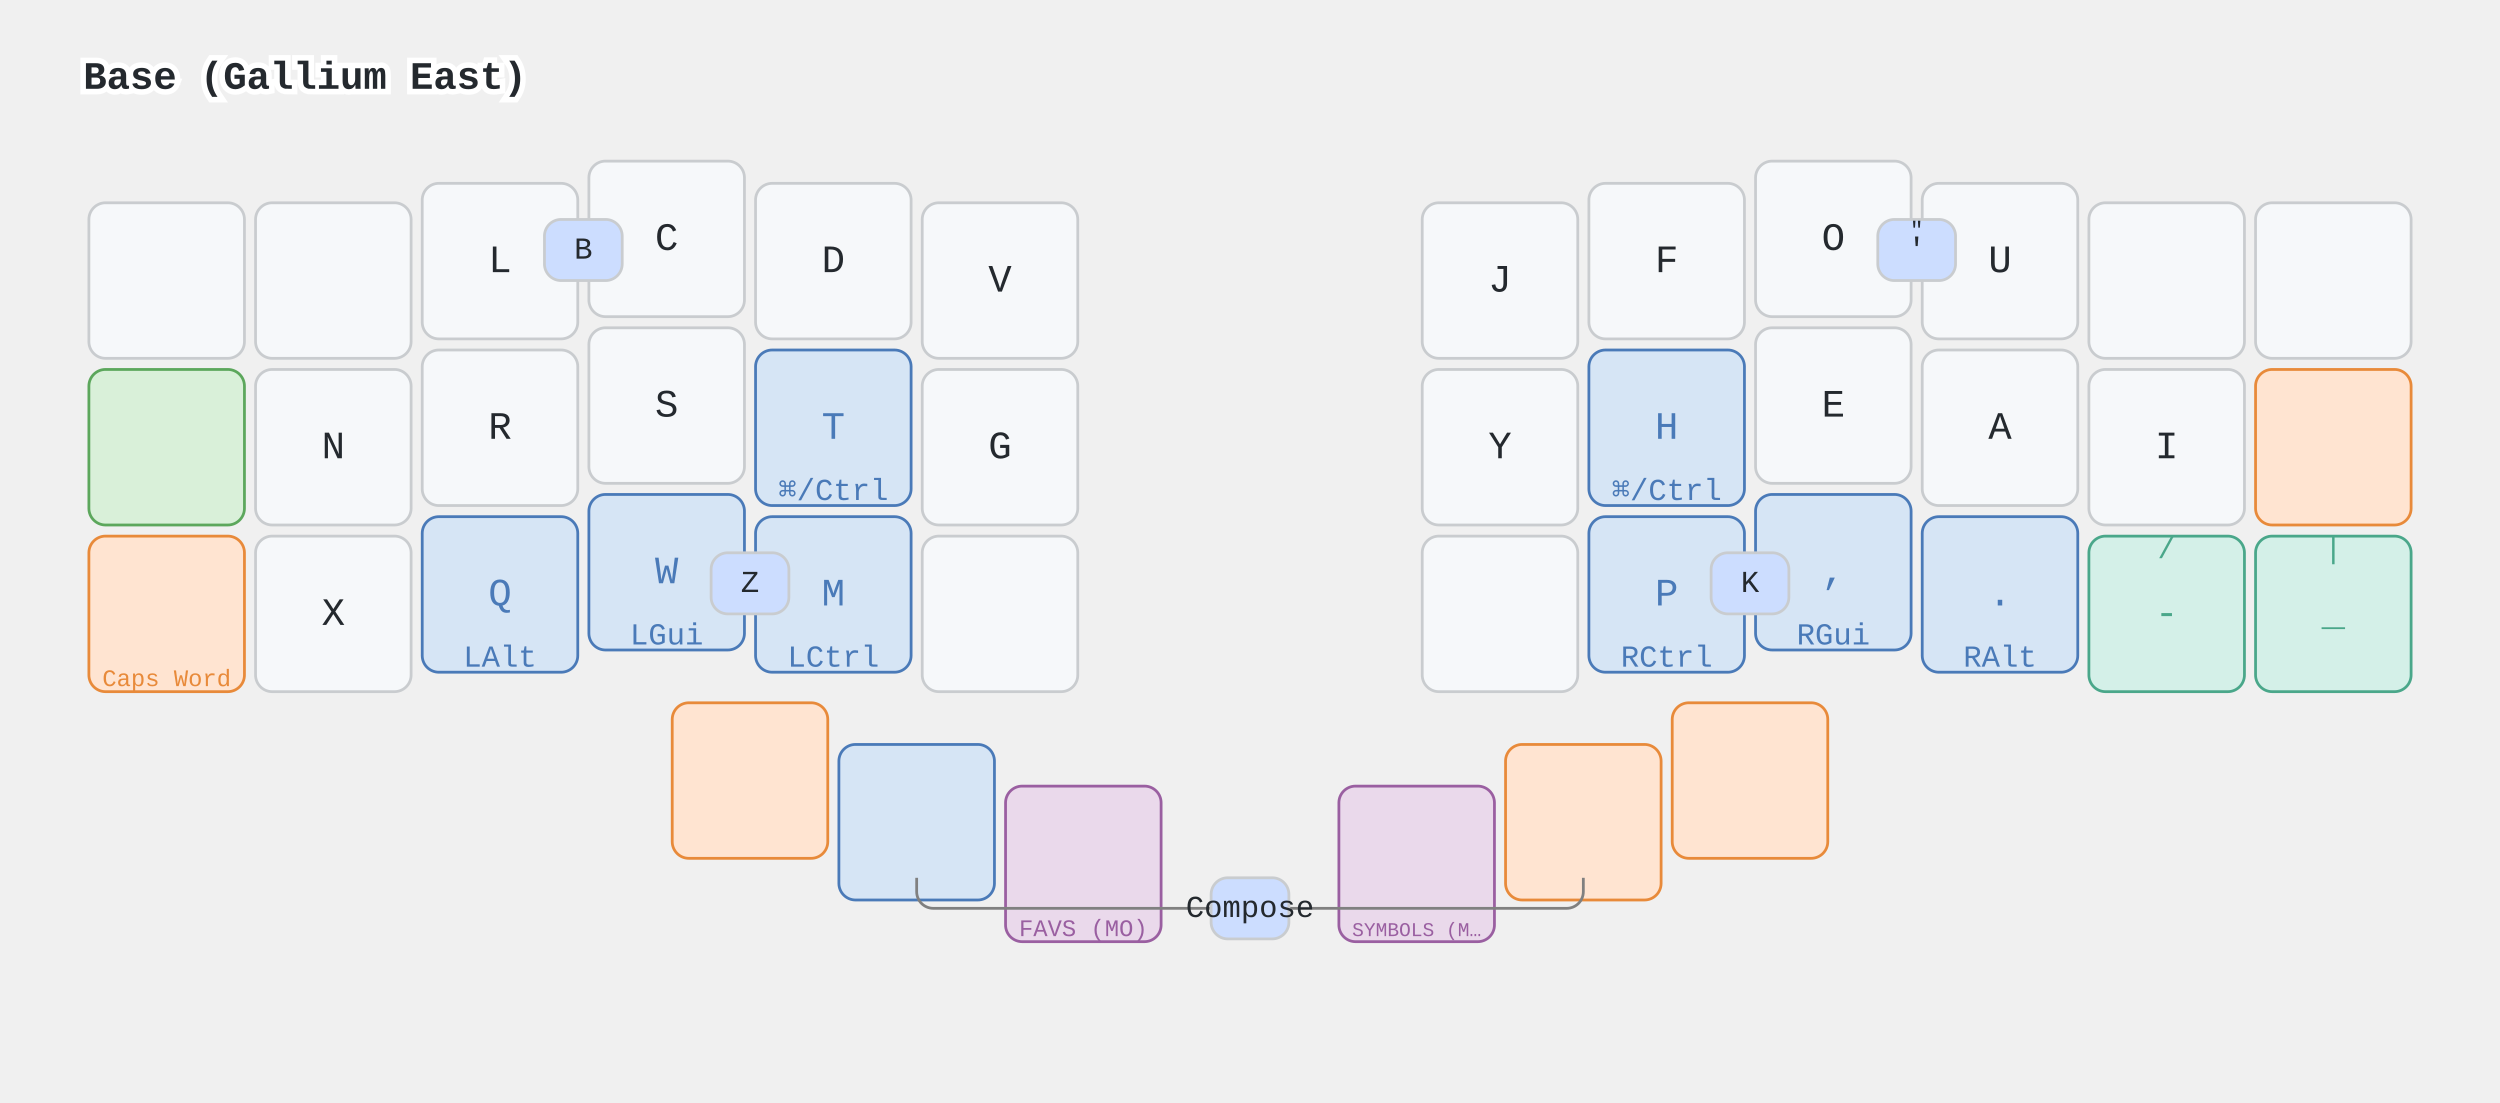
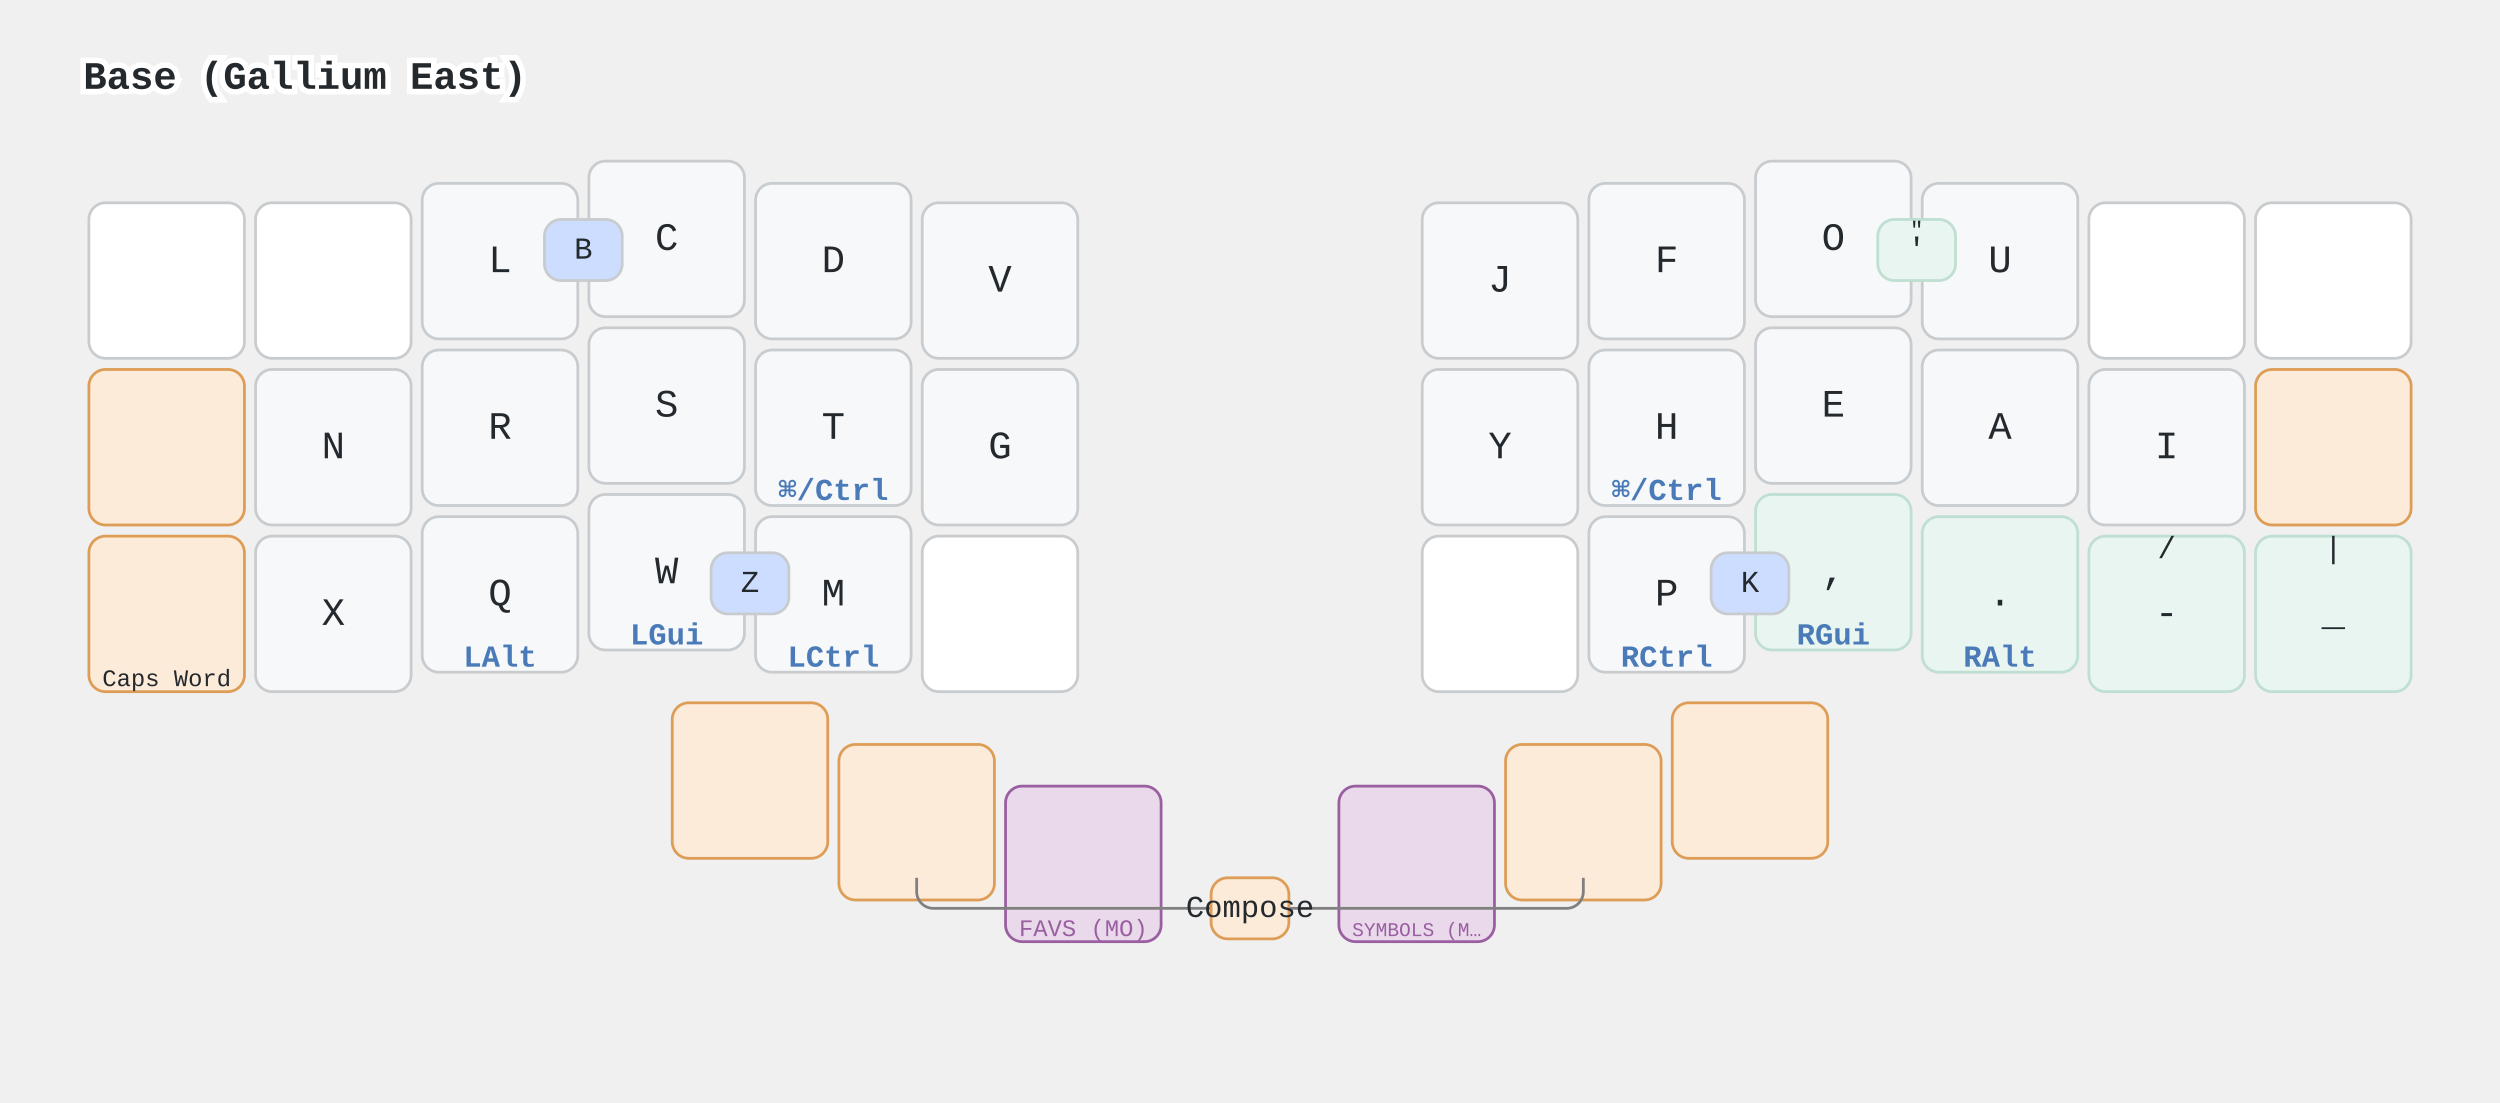
<svg xmlns="http://www.w3.org/2000/svg" xmlns:xlink="http://www.w3.org/1999/xlink" width="900" height="397" viewBox="0 0 900 397" class="keymap">
  <defs>/* start glyphs */
<svg id="mdi:apple-keyboard-shift">
      <svg id="mdi-apple-keyboard-shift" viewBox="0 0 24 24">
        <path d="M15,18V12H17.17L12,6.83L6.83,12H9V18H15M12,4L22,14H17V20H7V14H2L12,4Z" />
-       </svg>
+         <defs>
+           <pattern id="stripes" patternUnits="userSpaceOnUse" width="8" height="8" patternTransform="rotate(45)">
+             <rect width="8" height="8" fill="#efefef" />
+             <rect width="4" height="8" fill="#c8c8c8" />
+           </pattern>
+         </defs>
+       </svg>
+       <defs>
+         <pattern id="stripes" patternUnits="userSpaceOnUse" width="8" height="8" patternTransform="rotate(45)">
+           <rect width="8" height="8" fill="#efefef" />
+           <rect width="4" height="8" fill="#c8c8c8" />
+         </pattern>
+       </defs>
    </svg>
    <svg id="mdi:backspace-outline">
      <svg id="mdi-backspace-outline" viewBox="0 0 24 24">
        <path d="M19,15.59L17.59,17L14,13.41L10.41,17L9,15.59L12.59,12L9,8.41L10.41,7L14,10.59L17.59,7L19,8.41L15.41,12L19,15.59M22,3A2,2 0 0,1 24,5V19A2,2 0 0,1 22,21H7C6.31,21 5.77,20.64 5.41,20.11L0,12L5.41,3.88C5.77,3.35 6.31,3 7,3H22M22,5H7L2.28,12L7,19H22V5Z" />
-       </svg>
+         <defs>
+           <pattern id="stripes" patternUnits="userSpaceOnUse" width="8" height="8" patternTransform="rotate(45)">
+             <rect width="8" height="8" fill="#efefef" />
+             <rect width="4" height="8" fill="#c8c8c8" />
+           </pattern>
+         </defs>
+       </svg>
+       <defs>
+         <pattern id="stripes" patternUnits="userSpaceOnUse" width="8" height="8" patternTransform="rotate(45)">
+           <rect width="8" height="8" fill="#efefef" />
+           <rect width="4" height="8" fill="#c8c8c8" />
+         </pattern>
+       </defs>
    </svg>
    <svg id="mdi:format-letter-case-upper">
      <svg id="mdi-format-letter-case-upper" viewBox="0 0 24 24">
        <path d="M20.06,18C20,17.83 19.91,17.54 19.86,17.11C19.19,17.81 18.38,18.16 17.45,18.16C16.62,18.16 15.93,17.92 15.4,17.45C14.87,17 14.6,16.39 14.6,15.66C14.6,14.78 14.93,14.1 15.6,13.61C16.27,13.12 17.21,12.88 18.43,12.88H19.83V12.24C19.83,11.75 19.68,11.36 19.38,11.07C19.08,10.78 18.63,10.64 18.05,10.64C17.53,10.64 17.1,10.76 16.75,11C16.4,11.25 16.23,11.54 16.23,11.89H14.77C14.77,11.46 14.92,11.05 15.22,10.65C15.5,10.25 15.93,9.94 16.44,9.71C16.95,9.5 17.5,9.36 18.13,9.36C19.11,9.36 19.87,9.6 20.42,10.09C20.97,10.58 21.26,11.25 21.28,12.11V16C21.28,16.8 21.38,17.42 21.58,17.88V18H20.06M17.66,16.88C18.11,16.88 18.54,16.77 18.95,16.56C19.35,16.35 19.65,16.07 19.83,15.73V14.16H18.7C16.93,14.16 16.04,14.63 16.04,15.57C16.04,16 16.19,16.3 16.5,16.53C16.8,16.76 17.18,16.88 17.66,16.88M5.46,13.71H9.53L7.5,8.29L5.46,13.71M6.64,6H8.36L13.07,18H11.14L10.17,15.43H4.82L3.86,18H1.93L6.64,6M2,20H13V22H2V20Z" />
-       </svg>
+         <defs>
+           <pattern id="stripes" patternUnits="userSpaceOnUse" width="8" height="8" patternTransform="rotate(45)">
+             <rect width="8" height="8" fill="#efefef" />
+             <rect width="4" height="8" fill="#c8c8c8" />
+           </pattern>
+         </defs>
+       </svg>
+       <defs>
+         <pattern id="stripes" patternUnits="userSpaceOnUse" width="8" height="8" patternTransform="rotate(45)">
+           <rect width="8" height="8" fill="#efefef" />
+           <rect width="4" height="8" fill="#c8c8c8" />
+         </pattern>
+       </defs>
    </svg>
    <svg id="mdi:keyboard-esc">
      <svg id="mdi-keyboard-esc" viewBox="0 0 24 24">
        <path d="M1 7H7V9H3V11H7V13H3V15H7V17H1V7M11 7H15V9H11V11H13C14.11 11 15 11.9 15 13V15C15 16.11 14.11 17 13 17H9V15H13V13H11C9.9 13 9 12.11 9 11V9C9 7.9 9.9 7 11 7M19 7H21C22.11 7 23 7.9 23 9V10H21V9H19V15H21V14H23V15C23 16.11 22.11 17 21 17H19C17.9 17 17 16.11 17 15V9C17 7.9 17.9 7 19 7Z" />
-       </svg>
+         <defs>
+           <pattern id="stripes" patternUnits="userSpaceOnUse" width="8" height="8" patternTransform="rotate(45)">
+             <rect width="8" height="8" fill="#efefef" />
+             <rect width="4" height="8" fill="#c8c8c8" />
+           </pattern>
+         </defs>
+       </svg>
+       <defs>
+         <pattern id="stripes" patternUnits="userSpaceOnUse" width="8" height="8" patternTransform="rotate(45)">
+           <rect width="8" height="8" fill="#efefef" />
+           <rect width="4" height="8" fill="#c8c8c8" />
+         </pattern>
+       </defs>
    </svg>
    <svg id="mdi:keyboard-return">
      <svg id="mdi-keyboard-return" viewBox="0 0 24 24">
        <path d="M19,7V11H5.83L9.41,7.41L8,6L2,12L8,18L9.41,16.58L5.83,13H21V7H19Z" />
-       </svg>
+         <defs>
+           <pattern id="stripes" patternUnits="userSpaceOnUse" width="8" height="8" patternTransform="rotate(45)">
+             <rect width="8" height="8" fill="#efefef" />
+             <rect width="4" height="8" fill="#c8c8c8" />
+           </pattern>
+         </defs>
+       </svg>
+       <defs>
+         <pattern id="stripes" patternUnits="userSpaceOnUse" width="8" height="8" patternTransform="rotate(45)">
+           <rect width="8" height="8" fill="#efefef" />
+           <rect width="4" height="8" fill="#c8c8c8" />
+         </pattern>
+       </defs>
    </svg>
    <svg id="mdi:keyboard-space">
      <svg id="mdi-keyboard-space" viewBox="0 0 24 24">
        <path d="M3 15H5V19H19V15H21V19C21 20.1 20.1 21 19 21H5C3.9 21 3 20.1 3 19V15Z" />
-       </svg>
+         <defs>
+           <pattern id="stripes" patternUnits="userSpaceOnUse" width="8" height="8" patternTransform="rotate(45)">
+             <rect width="8" height="8" fill="#efefef" />
+             <rect width="4" height="8" fill="#c8c8c8" />
+           </pattern>
+         </defs>
+       </svg>
+       <defs>
+         <pattern id="stripes" patternUnits="userSpaceOnUse" width="8" height="8" patternTransform="rotate(45)">
+           <rect width="8" height="8" fill="#efefef" />
+           <rect width="4" height="8" fill="#c8c8c8" />
+         </pattern>
+       </defs>
    </svg>
    <svg id="mdi:keyboard-tab">
      <svg id="mdi-keyboard-tab" viewBox="0 0 24 24">
        <path d="M20,18H22V6H20M11.59,7.41L15.17,11H1V13H15.17L11.59,16.58L13,18L19,12L13,6L11.59,7.41Z" />
-       </svg>
+         <defs>
+           <pattern id="stripes" patternUnits="userSpaceOnUse" width="8" height="8" patternTransform="rotate(45)">
+             <rect width="8" height="8" fill="#efefef" />
+             <rect width="4" height="8" fill="#c8c8c8" />
+           </pattern>
+         </defs>
+       </svg>
+       <defs>
+         <pattern id="stripes" patternUnits="userSpaceOnUse" width="8" height="8" patternTransform="rotate(45)">
+           <rect width="8" height="8" fill="#efefef" />
+           <rect width="4" height="8" fill="#c8c8c8" />
+         </pattern>
+       </defs>
    </svg>
    <svg id="mdi:layers-outline">
      <svg id="mdi-layers-outline" viewBox="0 0 24 24">
        <path d="M12,18.54L19.37,12.8L21,14.07L12,21.07L3,14.07L4.62,12.81L12,18.54M12,16L3,9L12,2L21,9L12,16M12,4.53L6.26,9L12,13.47L17.74,9L12,4.53Z" />
-       </svg>
+         <defs>
+           <pattern id="stripes" patternUnits="userSpaceOnUse" width="8" height="8" patternTransform="rotate(45)">
+             <rect width="8" height="8" fill="#efefef" />
+             <rect width="4" height="8" fill="#c8c8c8" />
+           </pattern>
+         </defs>
+       </svg>
+       <defs>
+         <pattern id="stripes" patternUnits="userSpaceOnUse" width="8" height="8" patternTransform="rotate(45)">
+           <rect width="8" height="8" fill="#efefef" />
+           <rect width="4" height="8" fill="#c8c8c8" />
+         </pattern>
+       </defs>
    </svg>
  </defs>/* end glyphs */
<style>/* inherit to force styles through use tags */
svg path {
    fill: inherit;
}

/* font and background color specifications */
svg.keymap {
    font-family: SFMono-Regular,Consolas,Liberation Mono,Menlo,monospace;
    font-size: 14px;
    font-kerning: normal;
    text-rendering: optimizeLegibility;
    fill: #24292e;
}

/* default key styling */
rect.key {
    fill: #f6f8fa;
}

rect.key, rect.combo {
    stroke: #c9cccf;
    stroke-width: 1;
}

/* default key side styling, only used is draw_key_sides is set */
rect.side {
    filter: brightness(90%);
}

/* color accent for combo boxes */
rect.combo, rect.combo-separate {
    fill: #cdf;
}

/* color accent for held keys */
rect.held, rect.combo.held {
    fill: #fdd;
}

/* color accent for ghost (optional) keys */
rect.ghost, rect.combo.ghost {
    stroke-dasharray: 4, 4;
    stroke-width: 2;
}

text {
    text-anchor: middle;
    dominant-baseline: middle;
}

/* styling for layer labels */
text.label {
    font-weight: bold;
    text-anchor: start;
    stroke: white;
    stroke-width: 4;
    paint-order: stroke;
}

/* styling for optional footer */
text.footer {
    text-anchor: end;
    dominant-baseline: auto;
    stroke: white;
    stroke-width: 4;
    paint-order: stroke;
}

/* styling for combo tap, and key non-tap label text */
text.combo, text.hold, text.shifted, text.left, text.right, text.tl, text.tr, text.bl, text.br {
    font-size: 11px;
}

text.hold, text.bl, text.br {
    text-anchor: middle;
    dominant-baseline: auto;
}

text.shifted, text.tl, text.tr {
    text-anchor: middle;
    dominant-baseline: hanging;
}

text.left, text.tl, text.bl {
    text-anchor: start;
}

text.right, text.tr, text.br {
    text-anchor: end;
}

text.layer-activator {
    text-decoration: underline;
}

/* styling for hold/shifted label text in combo box */
text.combo.hold, text.combo.shifted, text.combo.left, text.combo.right {
    font-size: 8px;
}

/* lighter symbol for transparent keys */
text.trans {
    fill: #7b7e81;
}

/* styling for combo dendrons */
path.combo {
    stroke-width: 1;
    stroke: gray;
    fill: none;
}

/* Start Tabler Icons Cleanup */
/* cannot use height/width with glyphs */
.icon-tabler &gt; path {
    fill: inherit;
    stroke: inherit;
    stroke-width: 2;
}
/* hide tabler's default box */
.icon-tabler &gt; path[stroke="none"][fill="none"] {
    visibility: hidden;
}
/* End Tabler Icons Cleanup */

- .key.modifier rect { fill: #d6e5f5; stroke: #4a7ab8; }
- .key.modifier :not(rect) { fill: #4a7ab8; }
- .key.nav rect { fill: #d9f0d9; stroke: #5ca75c; }
- .key.nav :not(rect) { fill: #5ca75c; }
- .key.editing rect { fill: #ffe4d1; stroke: #e88a3a; }
- .key.editing :not(rect) { fill: #e88a3a; }
+ /* Two-tier palette: pale fills = content regions (ambient), vivid = behavior */
+ /* Tier 1 - ambient content categories (default dark text) */
+ /* Palette: grey = alphas/trans (default), white = unused, green = symbols,
+    purple = layers, blue = navigation (incl. latches), orange = everything else */
+ .key.none rect { fill: white; }
+ .key.symbol rect { fill: #e9f5f0; stroke: #bedfd2; }
.key.layer rect { fill: #ead9eb; stroke: #9a5fa1; }
.key.layer :not(rect) { fill: #9a5fa1; }
- .key.system rect { fill: #fff4d1; stroke: #e8b52a; }
- .key.system :not(rect) { fill: #e8b52a; }
- .key.symbol rect { fill: #d4f0e8; stroke: #4aa78a; }
- .key.symbol :not(rect) { fill: #4aa78a; }
- .key.accent rect { fill: #ffe0d6; stroke: #e86d4a; }
- .key.accent :not(rect) { fill: #e86d4a; }
+ .key.nav rect { fill: #dbe9f8; stroke: #6b97c9; }
+ .key.editing rect, .key.system rect, .key.state rect, .key.danger rect, .key.modifier rect { fill: #fdebd9; stroke: #dd9d57; }
+ .key.modifier :not(rect) { fill: #b06c1f; }
+ .key.modtap.hold { fill: #4a7ab8; font-weight: bold; }
+ .key.held rect { fill: url(#stripes); stroke: #999999; }
+ .combo.state rect { fill: #fdebd9; stroke: #dd9d57; }
+ .combo.symbol rect { fill: #e9f5f0; stroke: #bedfd2; }
</style>
  <g transform="translate(30, 0)" class="layer-Base (Gallium East)">
    <text x="0" y="28" class="label" id="Base-Gallium-East">Base (Gallium East)</text>
    <g transform="translate(0, 56)">
-       <g transform="translate(30, 45)" class="key keypos-0">
-         <rect rx="6" ry="6" x="-28" y="-28" width="56" height="56" class="key" />
-       </g>
-       <g transform="translate(90, 45)" class="key keypos-1">
-         <rect rx="6" ry="6" x="-28" y="-28" width="56" height="56" class="key" />
+       <g transform="translate(30, 45)" class="key none keypos-0">
+         <rect rx="6" ry="6" x="-28" y="-28" width="56" height="56" class="key none" />
+       </g>
+       <g transform="translate(90, 45)" class="key none keypos-1">
+         <rect rx="6" ry="6" x="-28" y="-28" width="56" height="56" class="key none" />
      </g>
      <g transform="translate(150, 38)" class="key keypos-2">
        <rect rx="6" ry="6" x="-28" y="-28" width="56" height="56" class="key" />
        <text x="0" y="0" class="key tap">L</text>
      </g>
      <g transform="translate(210, 30)" class="key keypos-3">
        <rect rx="6" ry="6" x="-28" y="-28" width="56" height="56" class="key" />
        <text x="0" y="0" class="key tap">C</text>
      </g>
      <g transform="translate(270, 38)" class="key keypos-4">
        <rect rx="6" ry="6" x="-28" y="-28" width="56" height="56" class="key" />
        <text x="0" y="0" class="key tap">D</text>
      </g>
      <g transform="translate(330, 45)" class="key keypos-5">
        <rect rx="6" ry="6" x="-28" y="-28" width="56" height="56" class="key" />
        <text x="0" y="0" class="key tap">V</text>
      </g>
      <g transform="translate(510, 45)" class="key keypos-6">
        <rect rx="6" ry="6" x="-28" y="-28" width="56" height="56" class="key" />
        <text x="0" y="0" class="key tap">J</text>
      </g>
      <g transform="translate(570, 38)" class="key keypos-7">
        <rect rx="6" ry="6" x="-28" y="-28" width="56" height="56" class="key" />
        <text x="0" y="0" class="key tap">F</text>
      </g>
      <g transform="translate(630, 30)" class="key keypos-8">
        <rect rx="6" ry="6" x="-28" y="-28" width="56" height="56" class="key" />
        <text x="0" y="0" class="key tap">O</text>
      </g>
      <g transform="translate(690, 38)" class="key keypos-9">
        <rect rx="6" ry="6" x="-28" y="-28" width="56" height="56" class="key" />
        <text x="0" y="0" class="key tap">U</text>
      </g>
-       <g transform="translate(750, 45)" class="key keypos-10">
-         <rect rx="6" ry="6" x="-28" y="-28" width="56" height="56" class="key" />
-       </g>
-       <g transform="translate(810, 45)" class="key keypos-11">
-         <rect rx="6" ry="6" x="-28" y="-28" width="56" height="56" class="key" />
-       </g>
-       <g transform="translate(30, 105)" class="key nav keypos-12">
-         <rect rx="6" ry="6" x="-28" y="-28" width="56" height="56" class="key nav" />
-         <use href="#mdi:keyboard-tab" xlink:href="#mdi:keyboard-tab" x="-7" y="-7" height="14" width="14.0" class="key nav tap glyph mdi:keyboard-tab" />
+       <g transform="translate(750, 45)" class="key none keypos-10">
+         <rect rx="6" ry="6" x="-28" y="-28" width="56" height="56" class="key none" />
+       </g>
+       <g transform="translate(810, 45)" class="key none keypos-11">
+         <rect rx="6" ry="6" x="-28" y="-28" width="56" height="56" class="key none" />
+       </g>
+       <g transform="translate(30, 105)" class="key editing keypos-12">
+         <rect rx="6" ry="6" x="-28" y="-28" width="56" height="56" class="key editing" />
+         <use href="#mdi:keyboard-tab" xlink:href="#mdi:keyboard-tab" x="-7" y="-7" height="14" width="14.0" class="key editing tap glyph mdi:keyboard-tab" />
      </g>
      <g transform="translate(90, 105)" class="key keypos-13">
        <rect rx="6" ry="6" x="-28" y="-28" width="56" height="56" class="key" />
        <text x="0" y="0" class="key tap">N</text>
      </g>
      <g transform="translate(150, 98)" class="key keypos-14">
        <rect rx="6" ry="6" x="-28" y="-28" width="56" height="56" class="key" />
        <text x="0" y="0" class="key tap">R</text>
      </g>
      <g transform="translate(210, 90)" class="key keypos-15">
        <rect rx="6" ry="6" x="-28" y="-28" width="56" height="56" class="key" />
        <text x="0" y="0" class="key tap">S</text>
      </g>
-       <g transform="translate(270, 98)" class="key modifier keypos-16">
-         <rect rx="6" ry="6" x="-28" y="-28" width="56" height="56" class="key modifier" />
-         <text x="0" y="0" class="key modifier tap">T</text>
-         <text x="0" y="26" class="key modifier hold">⌘/Ctrl</text>
+       <g transform="translate(270, 98)" class="key modtap keypos-16">
+         <rect rx="6" ry="6" x="-28" y="-28" width="56" height="56" class="key modtap" />
+         <text x="0" y="0" class="key modtap tap">T</text>
+         <text x="0" y="26" class="key modtap hold">⌘/Ctrl</text>
      </g>
      <g transform="translate(330, 105)" class="key keypos-17">
        <rect rx="6" ry="6" x="-28" y="-28" width="56" height="56" class="key" />
        <text x="0" y="0" class="key tap">G</text>
      </g>
      <g transform="translate(510, 105)" class="key keypos-18">
        <rect rx="6" ry="6" x="-28" y="-28" width="56" height="56" class="key" />
        <text x="0" y="0" class="key tap">Y</text>
      </g>
-       <g transform="translate(570, 98)" class="key modifier keypos-19">
-         <rect rx="6" ry="6" x="-28" y="-28" width="56" height="56" class="key modifier" />
-         <text x="0" y="0" class="key modifier tap">H</text>
-         <text x="0" y="26" class="key modifier hold">⌘/Ctrl</text>
+       <g transform="translate(570, 98)" class="key modtap keypos-19">
+         <rect rx="6" ry="6" x="-28" y="-28" width="56" height="56" class="key modtap" />
+         <text x="0" y="0" class="key modtap tap">H</text>
+         <text x="0" y="26" class="key modtap hold">⌘/Ctrl</text>
      </g>
      <g transform="translate(630, 90)" class="key keypos-20">
        <rect rx="6" ry="6" x="-28" y="-28" width="56" height="56" class="key" />
        <text x="0" y="0" class="key tap">E</text>
      </g>
      <g transform="translate(690, 98)" class="key keypos-21">
        <rect rx="6" ry="6" x="-28" y="-28" width="56" height="56" class="key" />
        <text x="0" y="0" class="key tap">A</text>
      </g>
      <g transform="translate(750, 105)" class="key keypos-22">
        <rect rx="6" ry="6" x="-28" y="-28" width="56" height="56" class="key" />
        <text x="0" y="0" class="key tap">I</text>
      </g>
      <g transform="translate(810, 105)" class="key editing keypos-23">
        <rect rx="6" ry="6" x="-28" y="-28" width="56" height="56" class="key editing" />
        <use href="#mdi:backspace-outline" xlink:href="#mdi:backspace-outline" x="-7" y="-7" height="14" width="14.0" class="key editing tap glyph mdi:backspace-outline" />
      </g>
-       <g transform="translate(30, 165)" class="key editing keypos-24">
-         <rect rx="6" ry="6" x="-28" y="-28" width="56" height="56" class="key editing" />
-         <use href="#mdi:format-letter-case-upper" xlink:href="#mdi:format-letter-case-upper" x="-7" y="-7" height="14" width="14.0" class="key editing tap glyph mdi:format-letter-case-upper" />
-         <text x="0" y="26" class="key editing hold">
+       <g transform="translate(30, 165)" class="key state keypos-24">
+         <rect rx="6" ry="6" x="-28" y="-28" width="56" height="56" class="key state" />
+         <use href="#mdi:format-letter-case-upper" xlink:href="#mdi:format-letter-case-upper" x="-7" y="-7" height="14" width="14.0" class="key state tap glyph mdi:format-letter-case-upper" />
+         <text x="0" y="26" class="key state hold">
          <tspan style="font-size: 78%">Caps Word</tspan>
        </text>
      </g>
      <g transform="translate(90, 165)" class="key keypos-25">
        <rect rx="6" ry="6" x="-28" y="-28" width="56" height="56" class="key" />
        <text x="0" y="0" class="key tap">X</text>
      </g>
-       <g transform="translate(150, 158)" class="key modifier keypos-26">
-         <rect rx="6" ry="6" x="-28" y="-28" width="56" height="56" class="key modifier" />
-         <text x="0" y="0" class="key modifier tap">Q</text>
-         <text x="0" y="26" class="key modifier hold">LAlt</text>
-       </g>
-       <g transform="translate(210, 150)" class="key modifier keypos-27">
-         <rect rx="6" ry="6" x="-28" y="-28" width="56" height="56" class="key modifier" />
-         <text x="0" y="0" class="key modifier tap">W</text>
-         <text x="0" y="26" class="key modifier hold">LGui</text>
-       </g>
-       <g transform="translate(270, 158)" class="key modifier keypos-28">
-         <rect rx="6" ry="6" x="-28" y="-28" width="56" height="56" class="key modifier" />
-         <text x="0" y="0" class="key modifier tap">M</text>
-         <text x="0" y="26" class="key modifier hold">LCtrl</text>
-       </g>
-       <g transform="translate(330, 165)" class="key keypos-29">
-         <rect rx="6" ry="6" x="-28" y="-28" width="56" height="56" class="key" />
-       </g>
-       <g transform="translate(510, 165)" class="key keypos-30">
-         <rect rx="6" ry="6" x="-28" y="-28" width="56" height="56" class="key" />
-       </g>
-       <g transform="translate(570, 158)" class="key modifier keypos-31">
-         <rect rx="6" ry="6" x="-28" y="-28" width="56" height="56" class="key modifier" />
-         <text x="0" y="0" class="key modifier tap">P</text>
-         <text x="0" y="26" class="key modifier hold">RCtrl</text>
-       </g>
-       <g transform="translate(630, 150)" class="key modifier keypos-32">
-         <rect rx="6" ry="6" x="-28" y="-28" width="56" height="56" class="key modifier" />
-         <text x="0" y="0" class="key modifier tap">,</text>
-         <text x="0" y="26" class="key modifier hold">RGui</text>
-       </g>
-       <g transform="translate(690, 158)" class="key modifier keypos-33">
-         <rect rx="6" ry="6" x="-28" y="-28" width="56" height="56" class="key modifier" />
-         <text x="0" y="0" class="key modifier tap">.</text>
-         <text x="0" y="26" class="key modifier hold">RAlt</text>
+       <g transform="translate(150, 158)" class="key modtap keypos-26">
+         <rect rx="6" ry="6" x="-28" y="-28" width="56" height="56" class="key modtap" />
+         <text x="0" y="0" class="key modtap tap">Q</text>
+         <text x="0" y="26" class="key modtap hold">LAlt</text>
+       </g>
+       <g transform="translate(210, 150)" class="key modtap keypos-27">
+         <rect rx="6" ry="6" x="-28" y="-28" width="56" height="56" class="key modtap" />
+         <text x="0" y="0" class="key modtap tap">W</text>
+         <text x="0" y="26" class="key modtap hold">LGui</text>
+       </g>
+       <g transform="translate(270, 158)" class="key modtap keypos-28">
+         <rect rx="6" ry="6" x="-28" y="-28" width="56" height="56" class="key modtap" />
+         <text x="0" y="0" class="key modtap tap">M</text>
+         <text x="0" y="26" class="key modtap hold">LCtrl</text>
+       </g>
+       <g transform="translate(330, 165)" class="key none keypos-29">
+         <rect rx="6" ry="6" x="-28" y="-28" width="56" height="56" class="key none" />
+       </g>
+       <g transform="translate(510, 165)" class="key none keypos-30">
+         <rect rx="6" ry="6" x="-28" y="-28" width="56" height="56" class="key none" />
+       </g>
+       <g transform="translate(570, 158)" class="key modtap keypos-31">
+         <rect rx="6" ry="6" x="-28" y="-28" width="56" height="56" class="key modtap" />
+         <text x="0" y="0" class="key modtap tap">P</text>
+         <text x="0" y="26" class="key modtap hold">RCtrl</text>
+       </g>
+       <g transform="translate(630, 150)" class="key symbol modtap keypos-32">
+         <rect rx="6" ry="6" x="-28" y="-28" width="56" height="56" class="key symbol modtap" />
+         <text x="0" y="0" class="key symbol modtap tap">,</text>
+         <text x="0" y="26" class="key symbol modtap hold">RGui</text>
+       </g>
+       <g transform="translate(690, 158)" class="key symbol modtap keypos-33">
+         <rect rx="6" ry="6" x="-28" y="-28" width="56" height="56" class="key symbol modtap" />
+         <text x="0" y="0" class="key symbol modtap tap">.</text>
+         <text x="0" y="26" class="key symbol modtap hold">RAlt</text>
      </g>
      <g transform="translate(750, 165)" class="key symbol keypos-34">
        <rect rx="6" ry="6" x="-28" y="-28" width="56" height="56" class="key symbol" />
        <text x="0" y="0" class="key symbol tap">-</text>
        <text x="0" y="-26" class="key symbol shifted">/</text>
      </g>
      <g transform="translate(810, 165)" class="key symbol keypos-35">
        <rect rx="6" ry="6" x="-28" y="-28" width="56" height="56" class="key symbol" />
        <text x="0" y="0" class="key symbol tap">_</text>
        <text x="0" y="-26" class="key symbol shifted">|</text>
      </g>
      <g transform="translate(240, 225)" class="key editing keypos-36">
        <rect rx="6" ry="6" x="-28" y="-28" width="56" height="56" class="key editing" />
        <use href="#mdi:keyboard-esc" xlink:href="#mdi:keyboard-esc" x="-7" y="-7" height="14" width="14.0" class="key editing tap glyph mdi:keyboard-esc" />
      </g>
      <g transform="translate(300, 240)" class="key modifier keypos-37">
        <rect rx="6" ry="6" x="-28" y="-28" width="56" height="56" class="key modifier" />
        <use href="#mdi:apple-keyboard-shift" xlink:href="#mdi:apple-keyboard-shift" x="-7" y="-7" height="14" width="14.0" class="key modifier tap glyph mdi:apple-keyboard-shift" />
      </g>
      <g transform="translate(360, 255)" class="key layer keypos-38">
        <rect rx="6" ry="6" x="-28" y="-28" width="56" height="56" class="key layer" />
        <use href="#mdi:layers-outline" xlink:href="#mdi:layers-outline" x="-7" y="-7" height="14" width="14.0" class="key layer tap glyph mdi:layers-outline" />
        <text x="0" y="26" class="key layer hold">
          <tspan style="font-size: 78%">FAVS (MO)</tspan>
        </text>
      </g>
      <g transform="translate(480, 255)" class="key layer keypos-39">
        <rect rx="6" ry="6" x="-28" y="-28" width="56" height="56" class="key layer" />
        <use href="#mdi:layers-outline" xlink:href="#mdi:layers-outline" x="-7" y="-7" height="14" width="14.0" class="key layer tap glyph mdi:layers-outline" />
        <text x="0" y="26" class="key layer hold">
          <tspan style="font-size: 64%">SYMBOLS (M…</tspan>
        </text>
      </g>
      <g transform="translate(540, 240)" class="key editing keypos-40">
        <rect rx="6" ry="6" x="-28" y="-28" width="56" height="56" class="key editing" />
        <use href="#mdi:keyboard-space" xlink:href="#mdi:keyboard-space" x="-7" y="-7" height="14" width="14.0" class="key editing tap glyph mdi:keyboard-space" />
      </g>
      <g transform="translate(600, 225)" class="key editing keypos-41">
        <rect rx="6" ry="6" x="-28" y="-28" width="56" height="56" class="key editing" />
        <use href="#mdi:keyboard-return" xlink:href="#mdi:keyboard-return" x="-7" y="-7" height="14" width="14.0" class="key editing tap glyph mdi:keyboard-return" />
      </g>
      <g class="combo combopos-0">
        <rect rx="6" ry="6" x="166" y="23" width="28" height="22" class="combo" />
        <text x="180" y="34" class="combo tap">B</text>
      </g>
      <g class="combo symbol combopos-1">
        <rect rx="6" ry="6" x="646" y="23" width="28" height="22" class="combo symbol" />
        <text x="660" y="34" class="combo symbol tap">'</text>
        <text x="660" y="25" class="combo symbol shifted">"</text>
      </g>
      <g class="combo combopos-2">
        <rect rx="6" ry="6" x="226" y="143" width="28" height="22" class="combo" />
        <text x="240" y="154" class="combo tap">Z</text>
      </g>
      <g class="combo combopos-3">
        <rect rx="6" ry="6" x="586" y="143" width="28" height="22" class="combo" />
        <text x="600" y="154" class="combo tap">K</text>
      </g>
-       <g class="combo combopos-4">
+       <g class="combo state combopos-4">
        <path d="M420,271 h-114 a6.0,6.0 0 0 1 -6.0,-6.0 v-5" class="combo" />
        <path d="M420,271 h114 a6.0,6.0 0 0 0 6.0,-6.0 v-5" class="combo" />
-         <rect rx="6" ry="6" x="406" y="260" width="28" height="22" class="combo" />
-         <text x="420" y="271" class="combo tap">Compose</text>
+         <rect rx="6" ry="6" x="406" y="260" width="28" height="22" class="combo state" />
+         <text x="420" y="271" class="combo state tap">Compose</text>
      </g>
    </g>
  </g>
+   <defs>
+     <pattern id="stripes" patternUnits="userSpaceOnUse" width="8" height="8" patternTransform="rotate(45)">
+       <rect width="8" height="8" fill="#efefef" />
+       <rect width="4" height="8" fill="#c8c8c8" />
+     </pattern>
+   </defs>
</svg>
